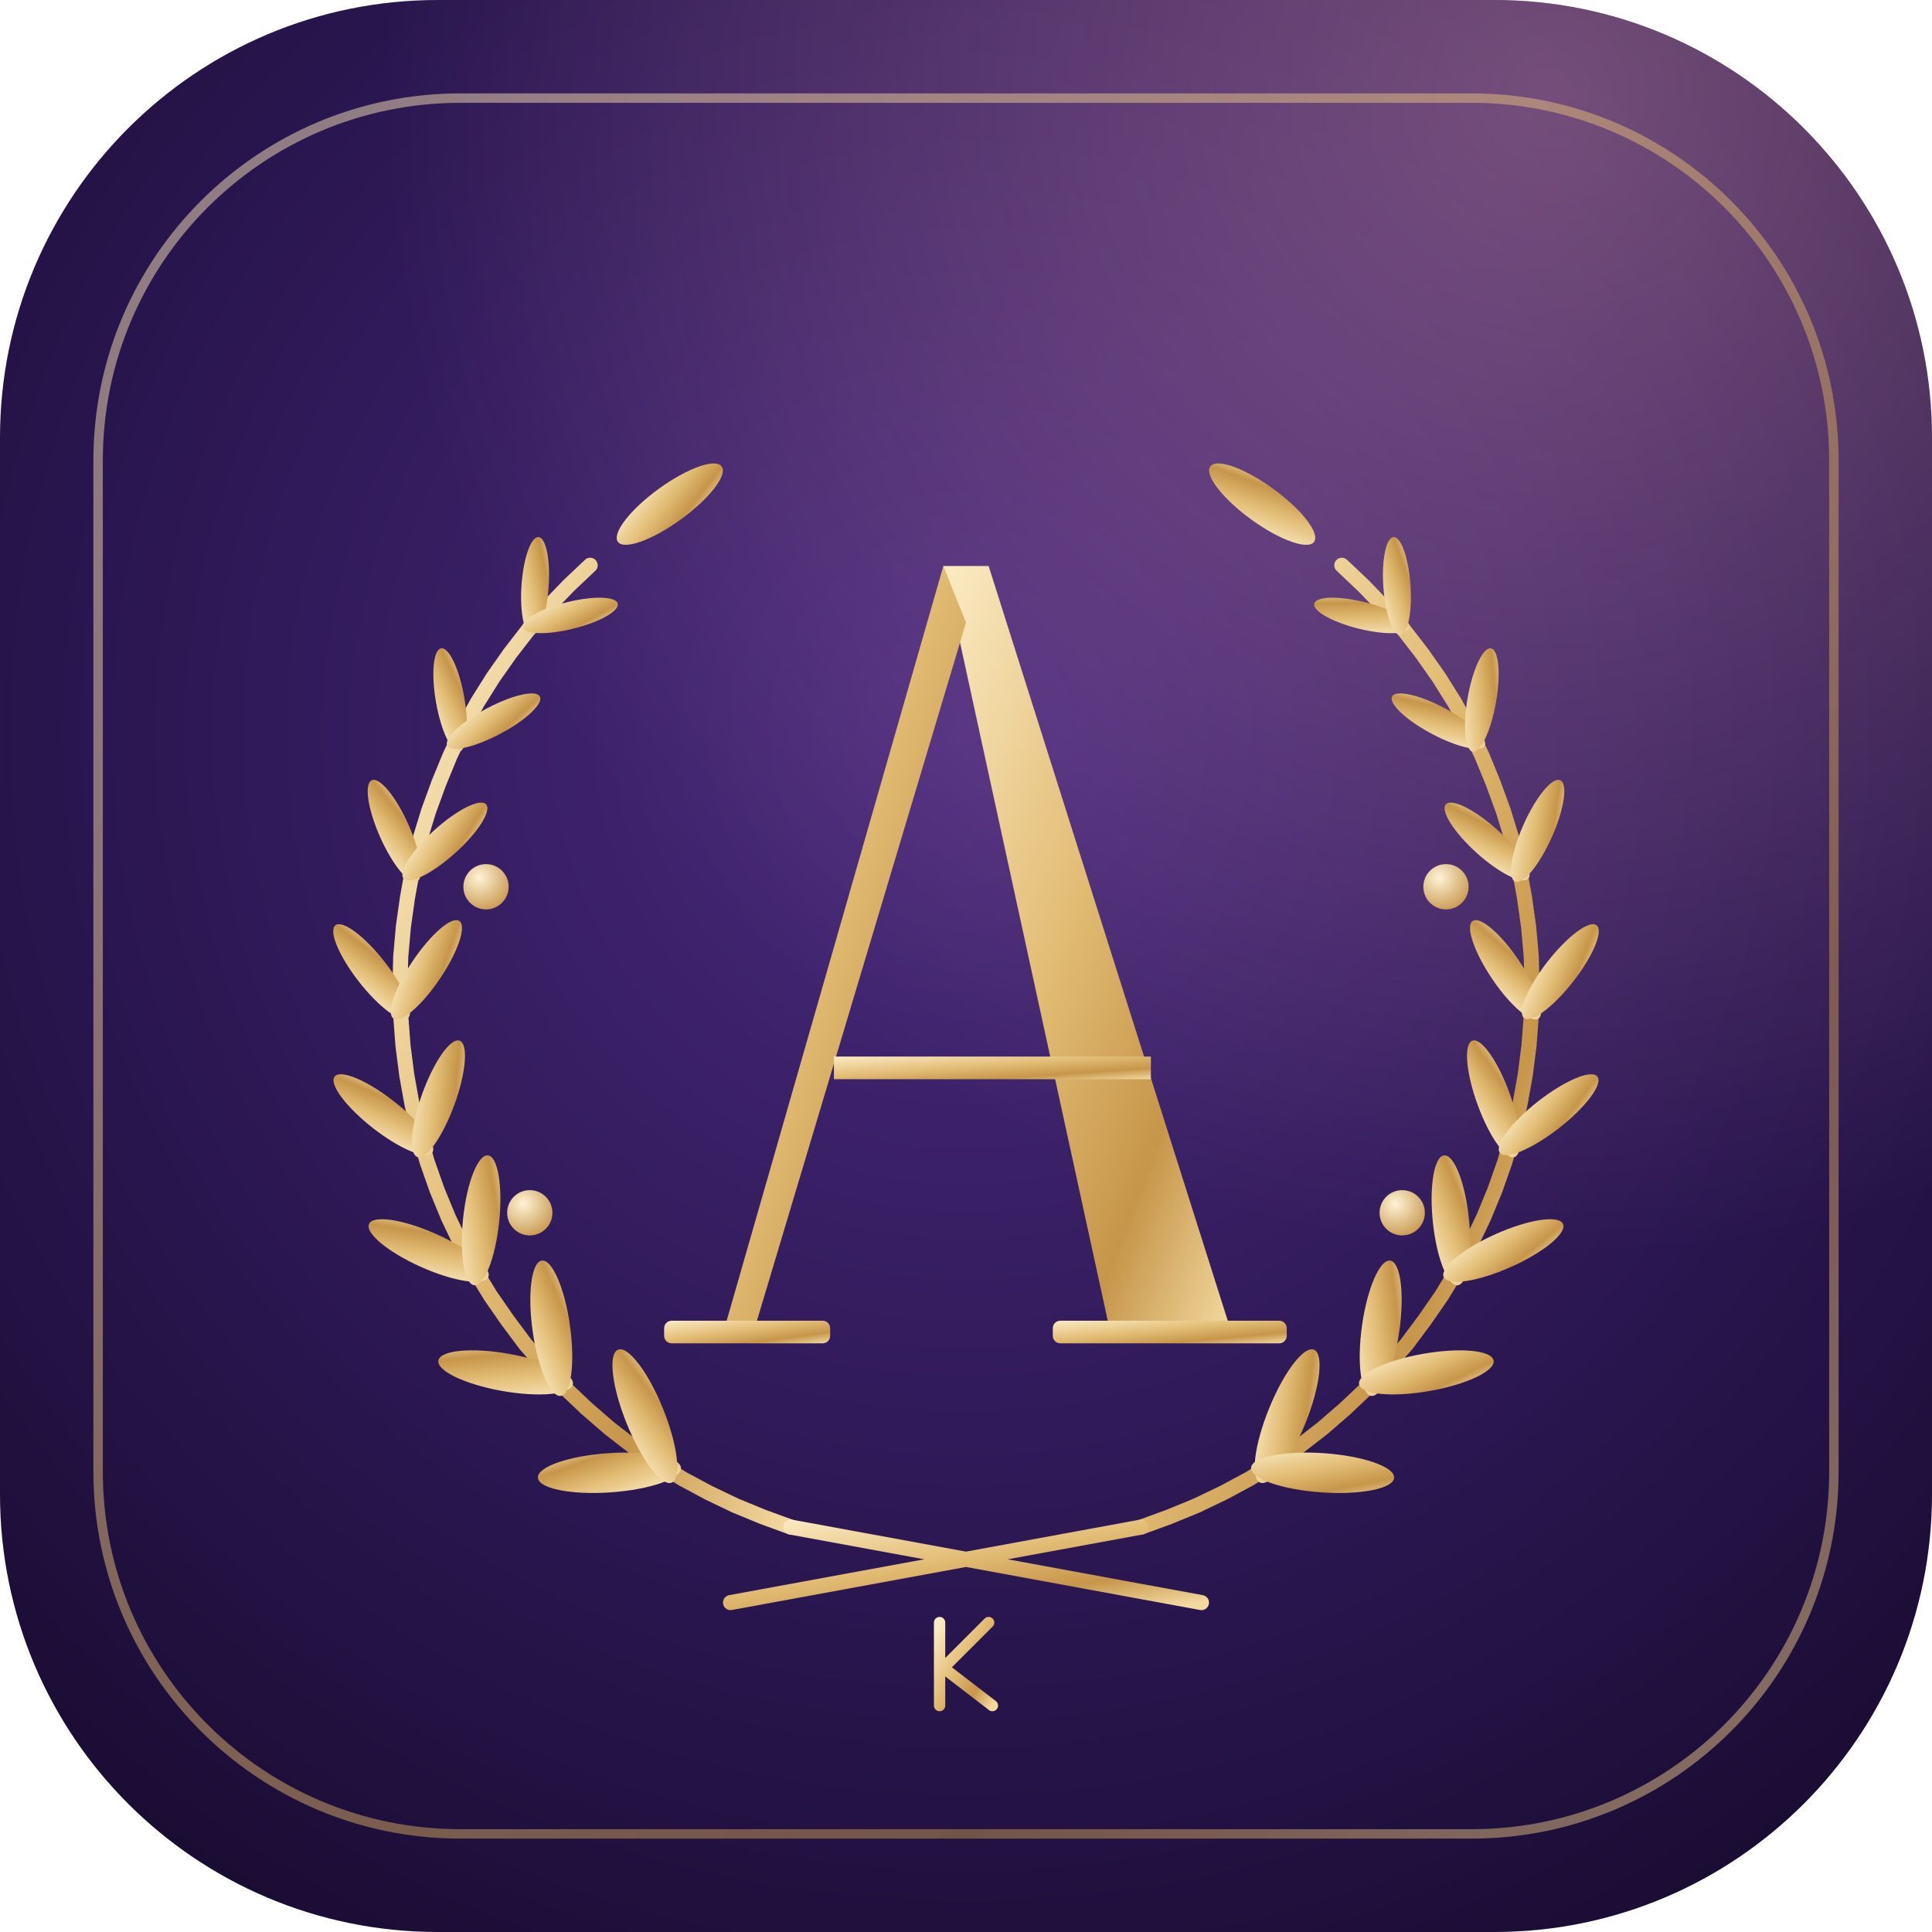
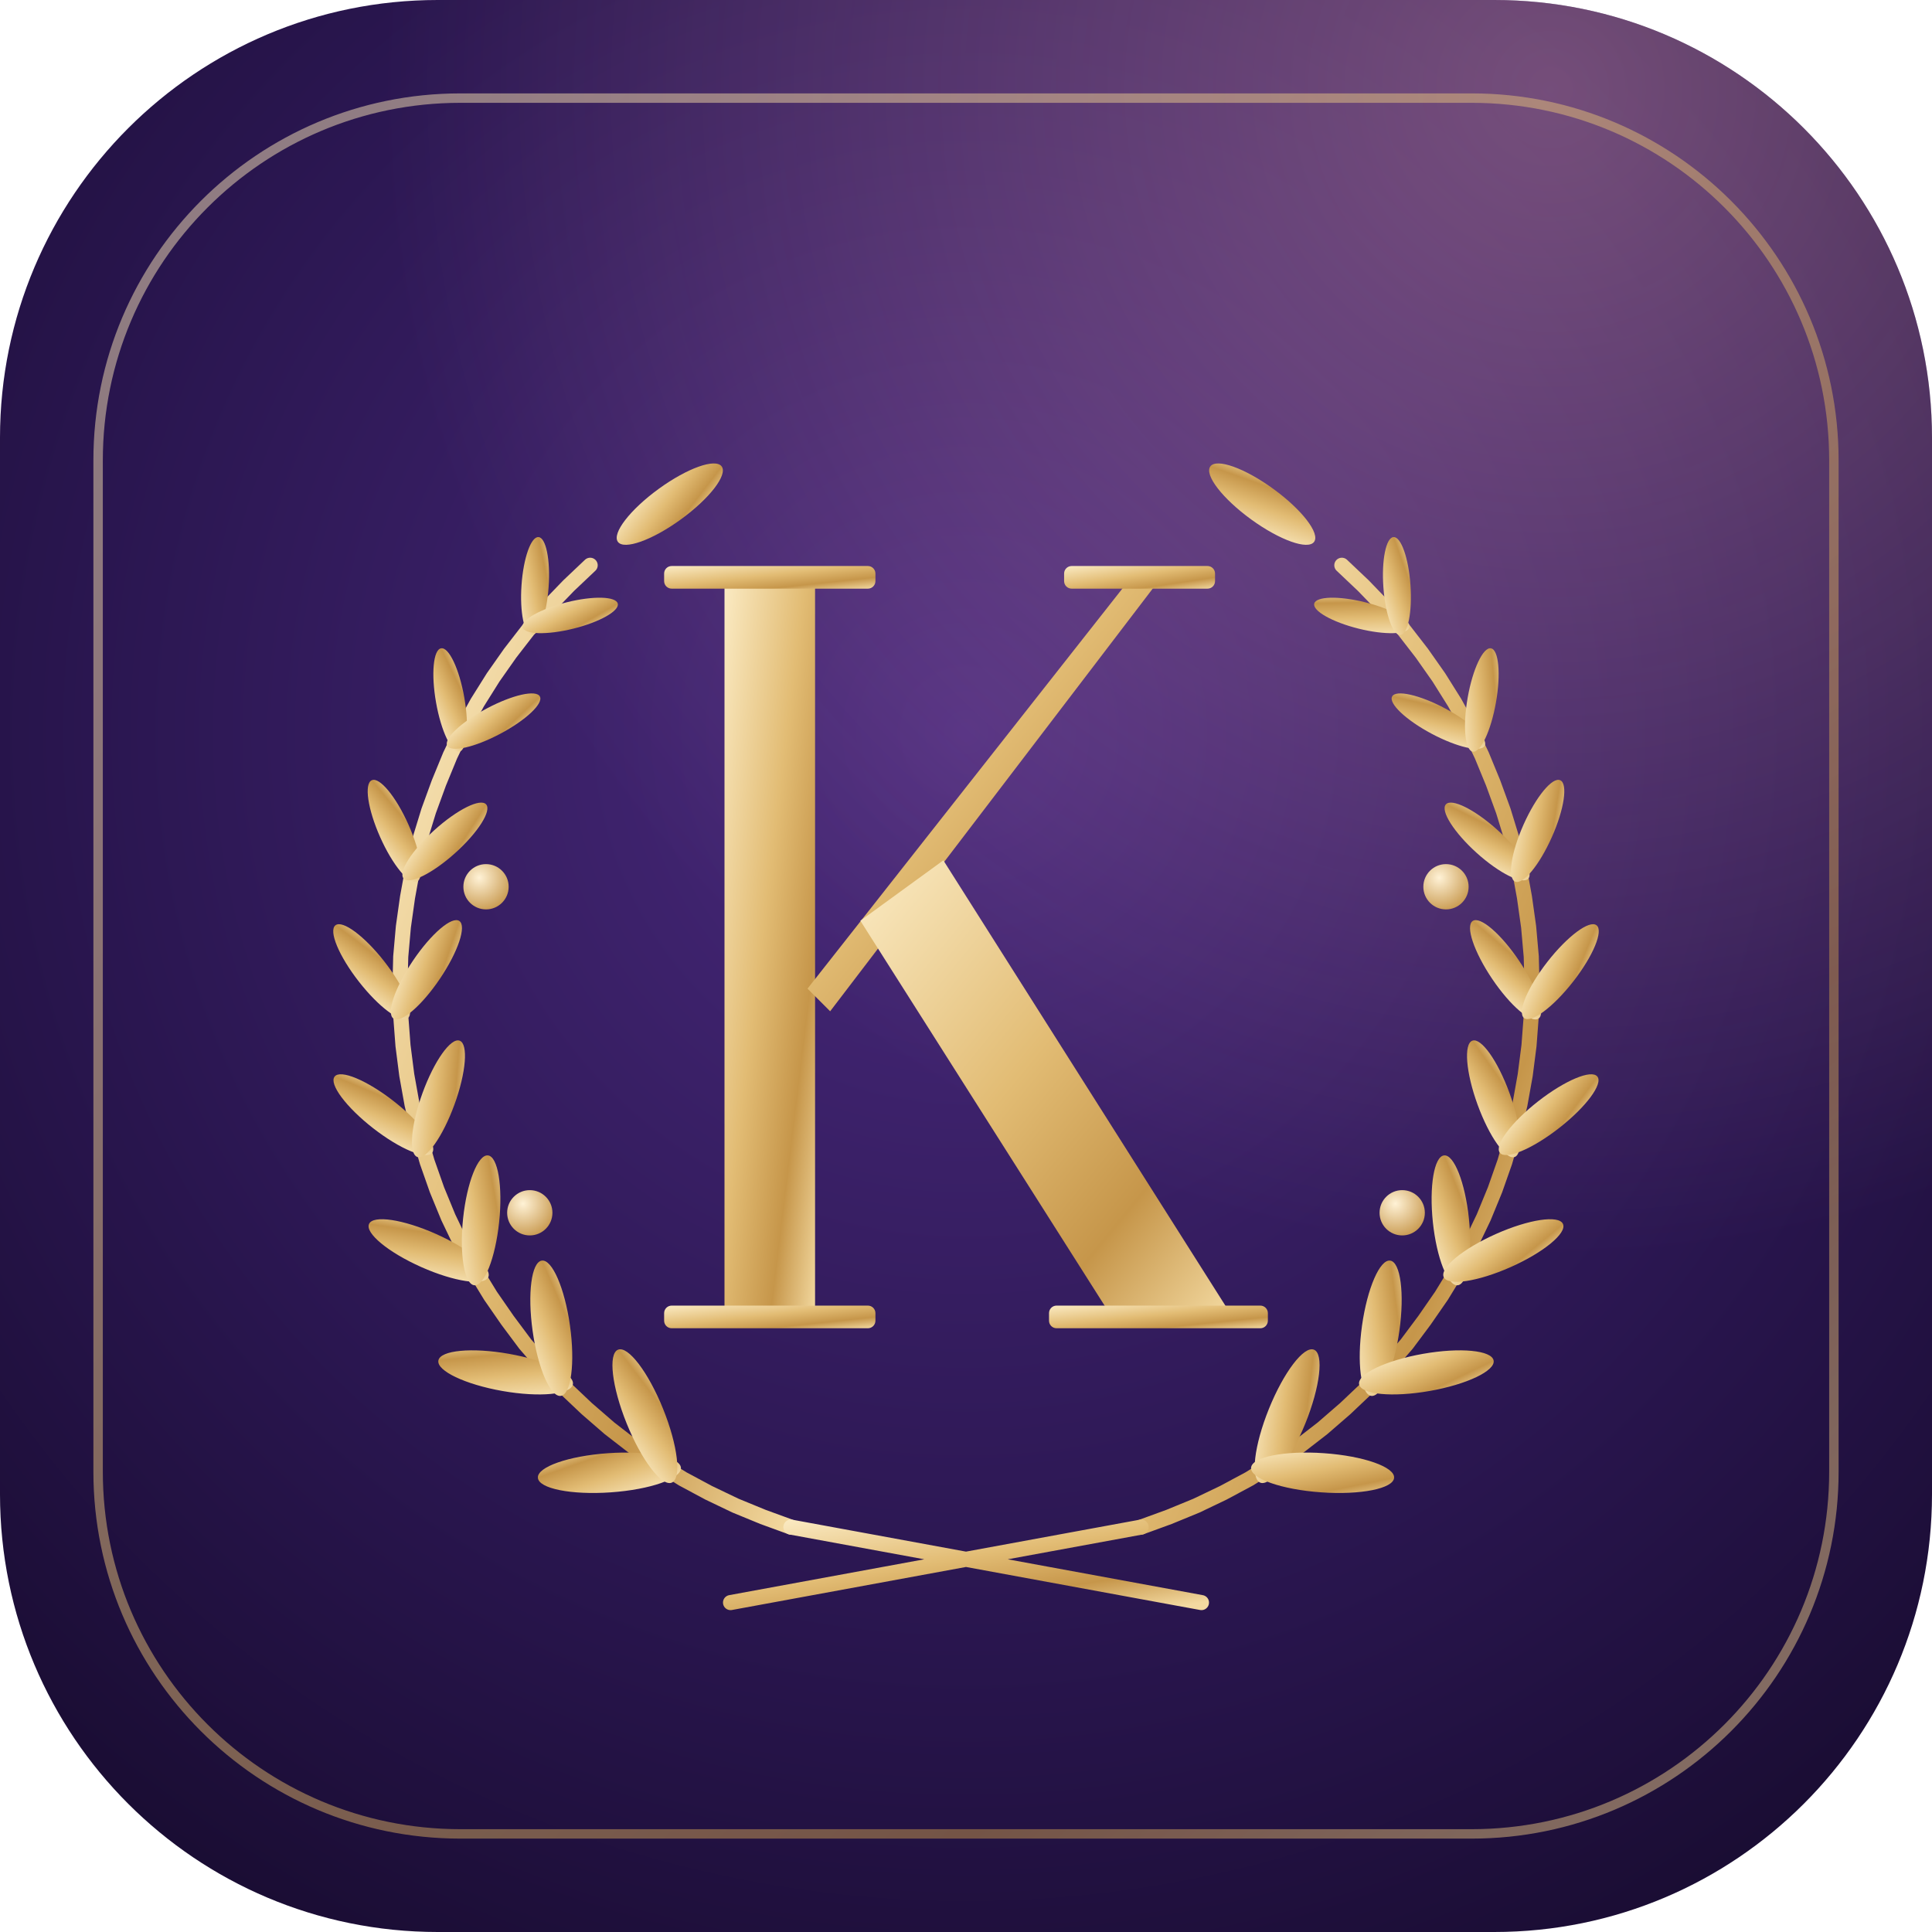
<svg xmlns="http://www.w3.org/2000/svg" viewBox="0 0 512 512">
  <defs>
    <radialGradient id="bg" cx=".5" cy=".38" r=".75">
      <stop offset="0" stop-color="#4A2A7E" />
      <stop offset=".6" stop-color="#2A1650" />
      <stop offset="1" stop-color="#170B2E" />
    </radialGradient>
    <linearGradient id="gold" x1="0" y1="0" x2="1" y2="1">
      <stop offset="0" stop-color="#FBEBC4" />
      <stop offset=".45" stop-color="#E2BC74" />
      <stop offset=".75" stop-color="#C6964A" />
      <stop offset="1" stop-color="#F3D9A0" />
    </linearGradient>
    <radialGradient id="olive" cx=".35" cy=".3" r=".8">
      <stop offset="0" stop-color="#FFF2D6" />
      <stop offset="1" stop-color="#C6964A" />
    </radialGradient>
    <radialGradient id="sheen" cx=".8" cy=".05" r=".6">
      <stop offset="0" stop-color="#FFB6C8" stop-opacity=".35" />
      <stop offset="1" stop-color="#FFB6C8" stop-opacity="0" />
    </radialGradient>
  </defs>
  <rect width="512" height="512" rx="116" fill="url(#bg)" />
  <rect width="512" height="512" rx="116" fill="url(#sheen)" />
  <rect x="26" y="26" width="460" height="460" rx="96" fill="none" stroke="url(#gold)" stroke-opacity=".5" stroke-width="2.5" />
  <g fill="url(#gold)">
    <path d="M209.6 404.7 L202.2 402.0 L194.9 399.0 L187.8 395.6 L180.9 391.9 L174.2 387.7 L167.7 383.3 L161.5 378.5 L155.5 373.3 L149.8 367.9 L144.4 362.2 L139.2 356.2 L134.5 349.9 L130.0 343.4 L125.9 336.7 L122.2 329.7 L118.8 322.6 L115.8 315.3 L113.2 307.9 L111.0 300.3 L109.2 292.7 L107.8 284.9 L106.8 277.1 L106.2 269.2 L106.0 261.4 L106.2 253.5 L106.9 245.6 L108.0 237.8 L109.4 230.1 L111.3 222.4 L113.6 214.9 L116.3 207.5 L119.3 200.2 L122.7 193.1 L126.5 186.2 L130.7 179.5 L135.2 173.1 L140.0 166.9 L145.2 160.9 L150.7 155.2 L156.4 149.8" fill="none" stroke="url(#gold)" stroke-width="4" stroke-linecap="round" />
    <ellipse cx="161.5" cy="390.3" rx="19.0" ry="5.2" transform="rotate(-184.0 161.5 390.3)" />
    <ellipse cx="170.9" cy="375.3" rx="19.0" ry="5.2" transform="rotate(-112.0 170.9 375.3)" />
    <ellipse cx="134.0" cy="363.7" rx="18.1" ry="5.0" transform="rotate(-170.0 134.0 363.7)" />
    <ellipse cx="146.1" cy="352.0" rx="18.1" ry="5.0" transform="rotate(-98.0 146.1 352.0)" />
    <ellipse cx="113.6" cy="331.4" rx="17.3" ry="4.8" transform="rotate(-156.0 113.6 331.4)" />
    <ellipse cx="127.5" cy="323.4" rx="17.3" ry="4.8" transform="rotate(-84.0 127.5 323.4)" />
    <ellipse cx="101.6" cy="295.4" rx="16.4" ry="4.5" transform="rotate(-142.0 101.6 295.4)" />
    <ellipse cx="116.2" cy="291.2" rx="16.4" ry="4.5" transform="rotate(-70.0 116.2 291.2)" />
    <ellipse cx="98.5" cy="257.5" rx="15.6" ry="4.3" transform="rotate(-128.0 98.5 257.5)" />
    <ellipse cx="113.0" cy="257.0" rx="15.6" ry="4.3" transform="rotate(-56.0 113.0 257.0)" />
    <ellipse cx="104.5" cy="220.2" rx="14.7" ry="4.1" transform="rotate(-114.0 104.5 220.2)" />
    <ellipse cx="117.9" cy="223.0" rx="14.7" ry="4.1" transform="rotate(-42.0 117.9 223.0)" />
    <ellipse cx="119.3" cy="185.5" rx="13.9" ry="3.8" transform="rotate(-100.0 119.3 185.5)" />
    <ellipse cx="130.8" cy="191.1" rx="13.9" ry="3.8" transform="rotate(-28.0 130.8 191.1)" />
    <ellipse cx="141.8" cy="155.3" rx="13.0" ry="3.6" transform="rotate(-86.0 141.8 155.3)" />
    <ellipse cx="151.1" cy="163.1" rx="13.0" ry="3.6" transform="rotate(-14.0 151.1 163.1)" />
    <circle cx="140.4" cy="321.4" r="6" fill="url(#olive)" />
    <circle cx="128.8" cy="235.0" r="6" fill="url(#olive)" />
    <ellipse cx="177.5" cy="133.6" rx="17.0" ry="5.0" transform="rotate(-36.0 177.5 133.6)" />
    <path d="M302.4 404.7 L309.8 402.0 L317.1 399.0 L324.2 395.6 L331.1 391.9 L337.8 387.7 L344.3 383.3 L350.5 378.5 L356.5 373.3 L362.2 367.9 L367.6 362.2 L372.8 356.2 L377.5 349.9 L382.0 343.4 L386.1 336.7 L389.8 329.7 L393.2 322.6 L396.2 315.3 L398.8 307.9 L401.0 300.3 L402.8 292.7 L404.2 284.9 L405.2 277.1 L405.8 269.2 L406.0 261.4 L405.8 253.5 L405.1 245.6 L404.0 237.8 L402.6 230.1 L400.7 222.4 L398.4 214.9 L395.7 207.5 L392.7 200.2 L389.3 193.1 L385.5 186.2 L381.3 179.5 L376.8 173.1 L372.0 166.9 L366.8 160.9 L361.3 155.2 L355.6 149.8" fill="none" stroke="url(#gold)" stroke-width="4" stroke-linecap="round" />
    <ellipse cx="341.1" cy="375.3" rx="19.0" ry="5.2" transform="rotate(-68.0 341.1 375.3)" />
    <ellipse cx="350.5" cy="390.3" rx="19.0" ry="5.2" transform="rotate(4.0 350.5 390.3)" />
    <ellipse cx="365.9" cy="352.0" rx="18.1" ry="5.0" transform="rotate(-82.0 365.9 352.0)" />
    <ellipse cx="378.0" cy="363.7" rx="18.1" ry="5.0" transform="rotate(-10.0 378.0 363.7)" />
    <ellipse cx="384.5" cy="323.4" rx="17.3" ry="4.8" transform="rotate(-96.0 384.5 323.4)" />
    <ellipse cx="398.4" cy="331.4" rx="17.3" ry="4.8" transform="rotate(-24.0 398.4 331.4)" />
    <ellipse cx="395.8" cy="291.2" rx="16.4" ry="4.5" transform="rotate(-110.0 395.8 291.2)" />
    <ellipse cx="410.4" cy="295.4" rx="16.4" ry="4.5" transform="rotate(-38.0 410.4 295.4)" />
    <ellipse cx="399.0" cy="257.0" rx="15.6" ry="4.3" transform="rotate(-124.0 399.0 257.0)" />
    <ellipse cx="413.5" cy="257.5" rx="15.6" ry="4.3" transform="rotate(-52.0 413.5 257.5)" />
    <ellipse cx="394.1" cy="223.0" rx="14.7" ry="4.1" transform="rotate(-138.0 394.1 223.0)" />
    <ellipse cx="407.5" cy="220.2" rx="14.7" ry="4.1" transform="rotate(-66.0 407.5 220.2)" />
    <ellipse cx="381.2" cy="191.1" rx="13.9" ry="3.8" transform="rotate(-152.0 381.2 191.1)" />
    <ellipse cx="392.7" cy="185.5" rx="13.9" ry="3.8" transform="rotate(-80.0 392.7 185.5)" />
    <ellipse cx="360.9" cy="163.1" rx="13.0" ry="3.6" transform="rotate(-166.0 360.9 163.1)" />
    <ellipse cx="370.2" cy="155.3" rx="13.0" ry="3.6" transform="rotate(-94.0 370.2 155.3)" />
    <circle cx="371.6" cy="321.4" r="6" fill="url(#olive)" />
    <circle cx="383.2" cy="235.0" r="6" fill="url(#olive)" />
    <ellipse cx="334.5" cy="133.6" rx="17.0" ry="5.0" transform="rotate(-144.0 334.5 133.6)" />
  </g>
  <path d="M209.6 404.7 L318.4 424.7 M302.4 404.7 L193.6 424.7" fill="none" stroke="url(#gold)" stroke-width="4" stroke-linecap="round" />
-   <g fill="url(#gold)">
-     <path d="M250 150 L262 150 L326 352 L294 352 Z" />
-     <path d="M250 150 L256 165 L200 352 L192 352 Z" />
-     <rect x="221" y="280" width="84" height="6" />
-     <rect x="176" y="350" width="44" height="6" rx="2" />
-     <rect x="279" y="350" width="62" height="6" rx="2" />
-   </g>
-   <g fill="none" stroke="url(#gold)" stroke-width="3" stroke-linecap="round">
-     <path d="M249 430 V452 M262 430 L250 442 L263 452" />
+   <g fill="url(#gold)" transform="translate(-12 0)">
+     <rect x="204" y="152" width="24" height="198" />
+     <rect x="188" y="150" width="56" height="6" rx="2" />
+     <rect x="188" y="346" width="56" height="6" rx="2" />
+     <path d="M226 262 L311 154 L319 154 L232 268 Z" />
+     <rect x="294" y="150" width="40" height="6" rx="2" />
+     <path d="M240 244 L262 228 L338 348 L306 348 Z" />
+     <rect x="290" y="346" width="58" height="6" rx="2" />
  </g>
</svg>
